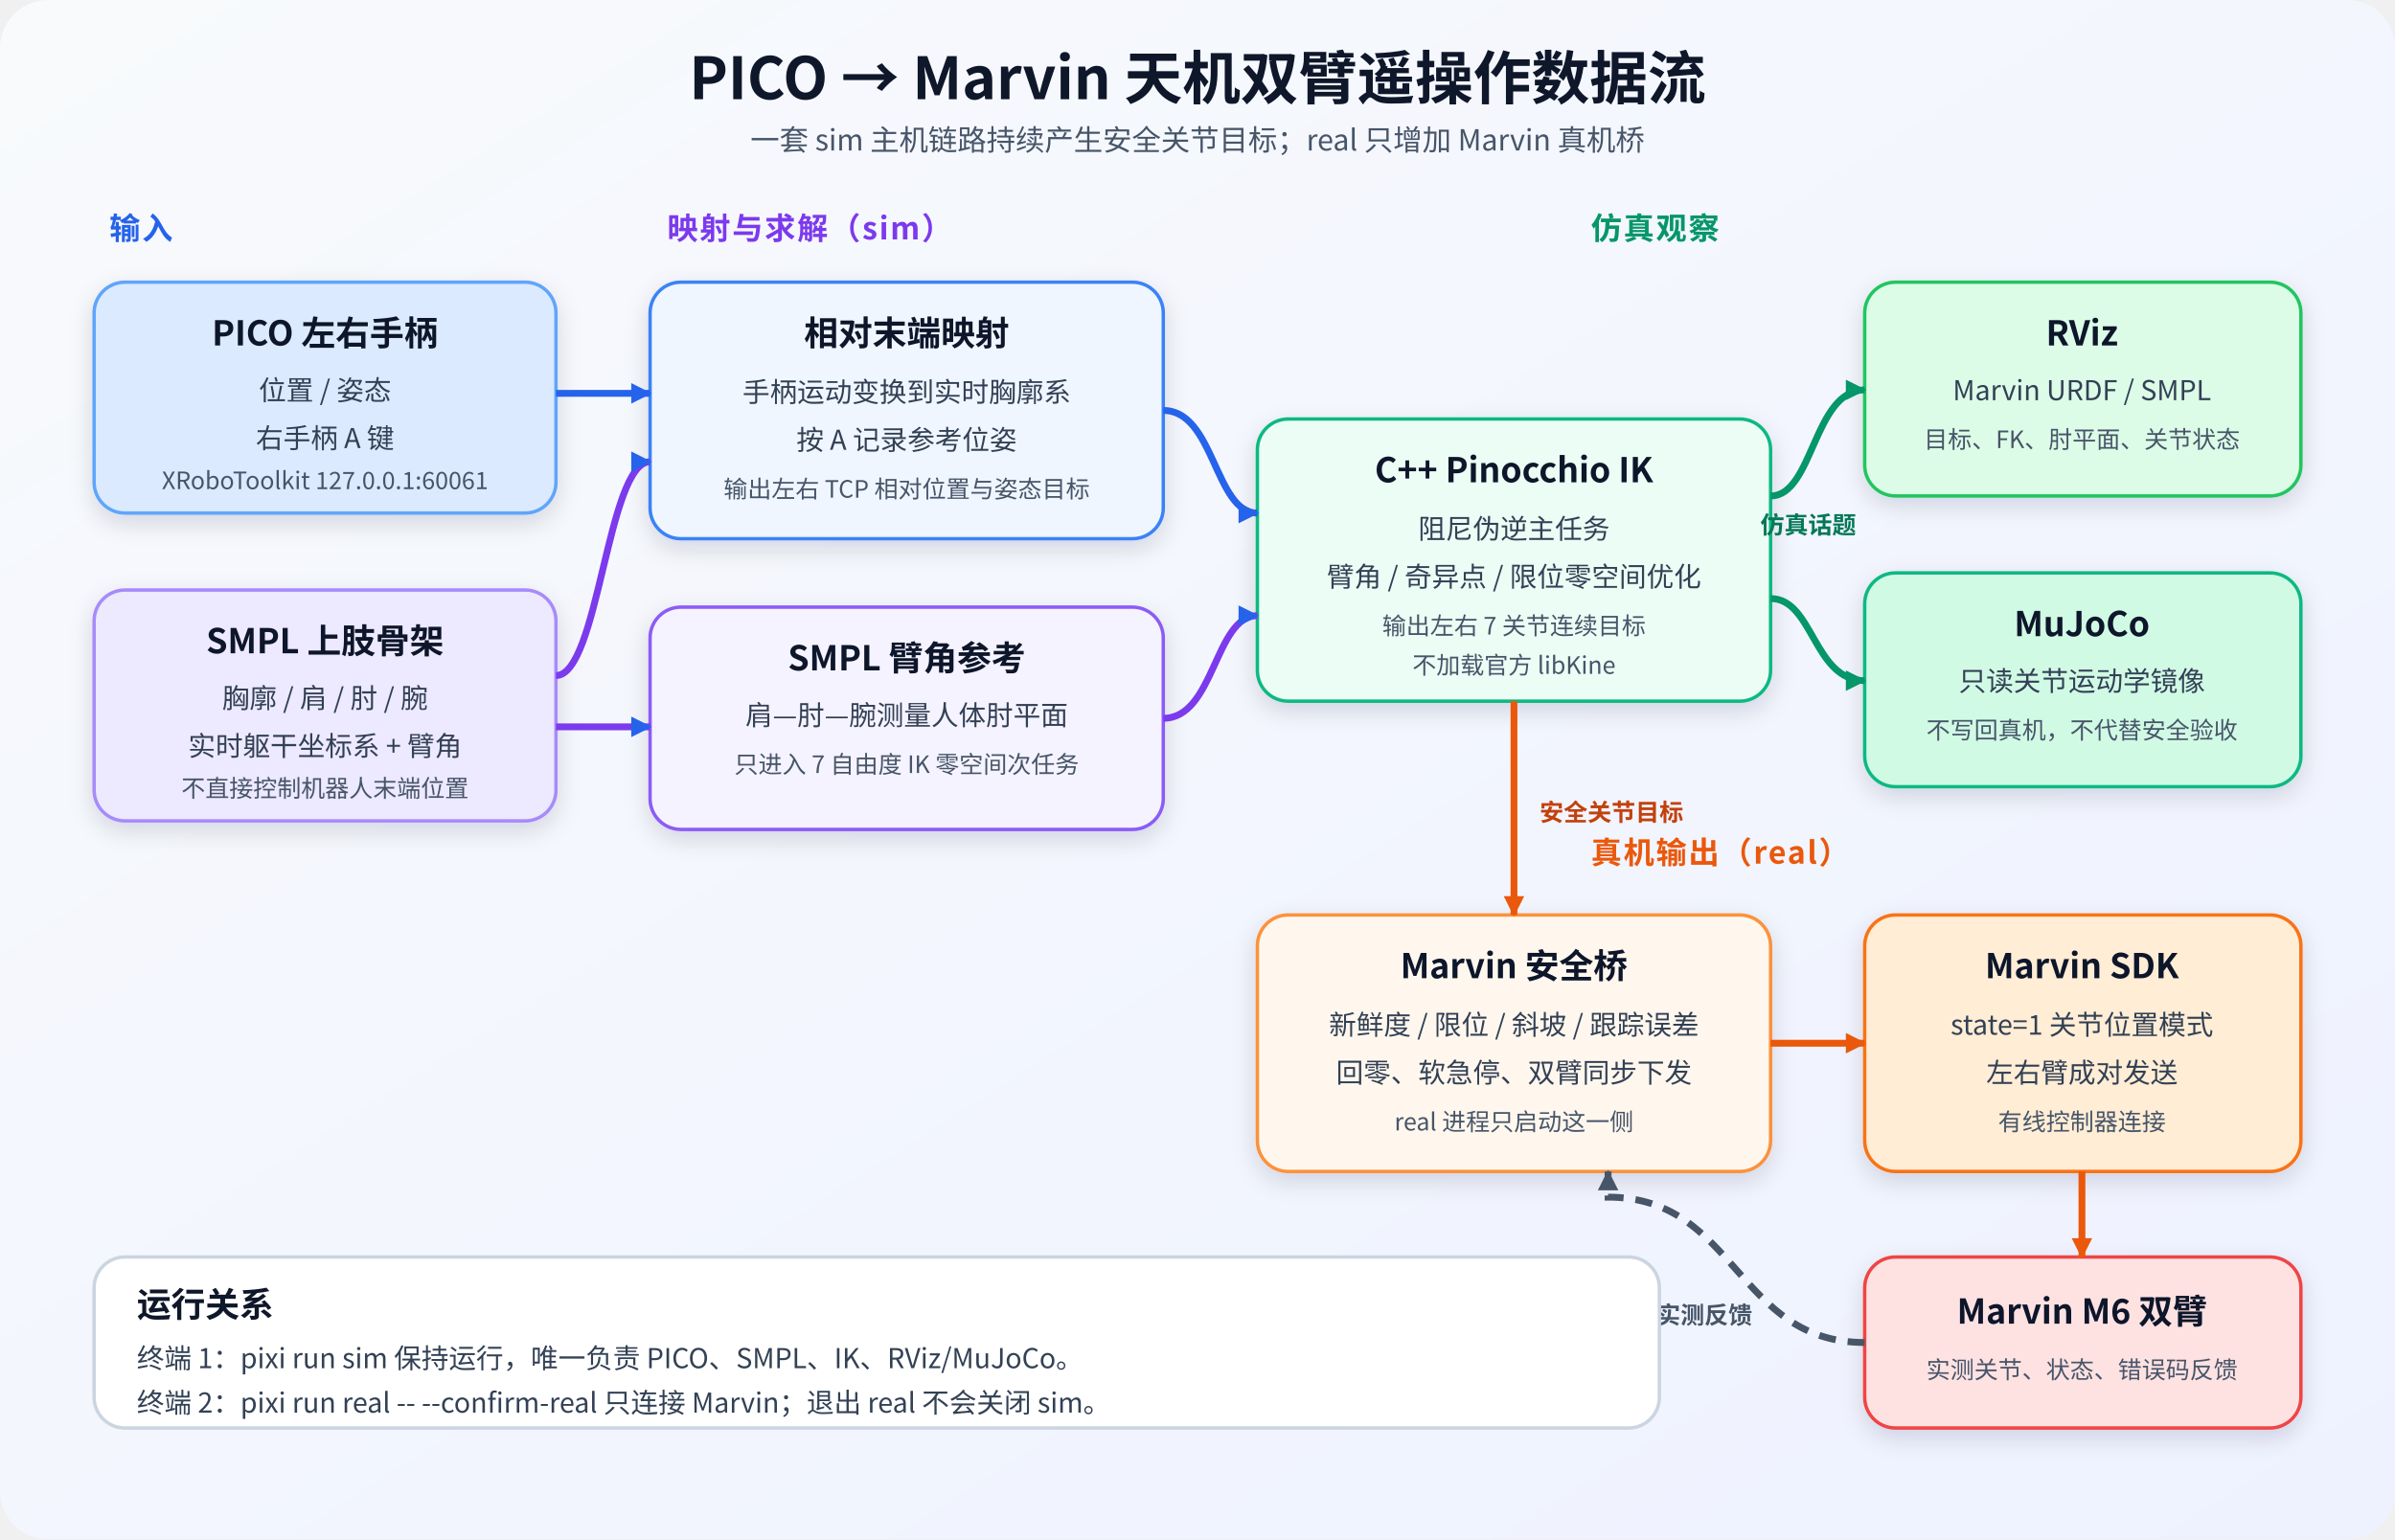
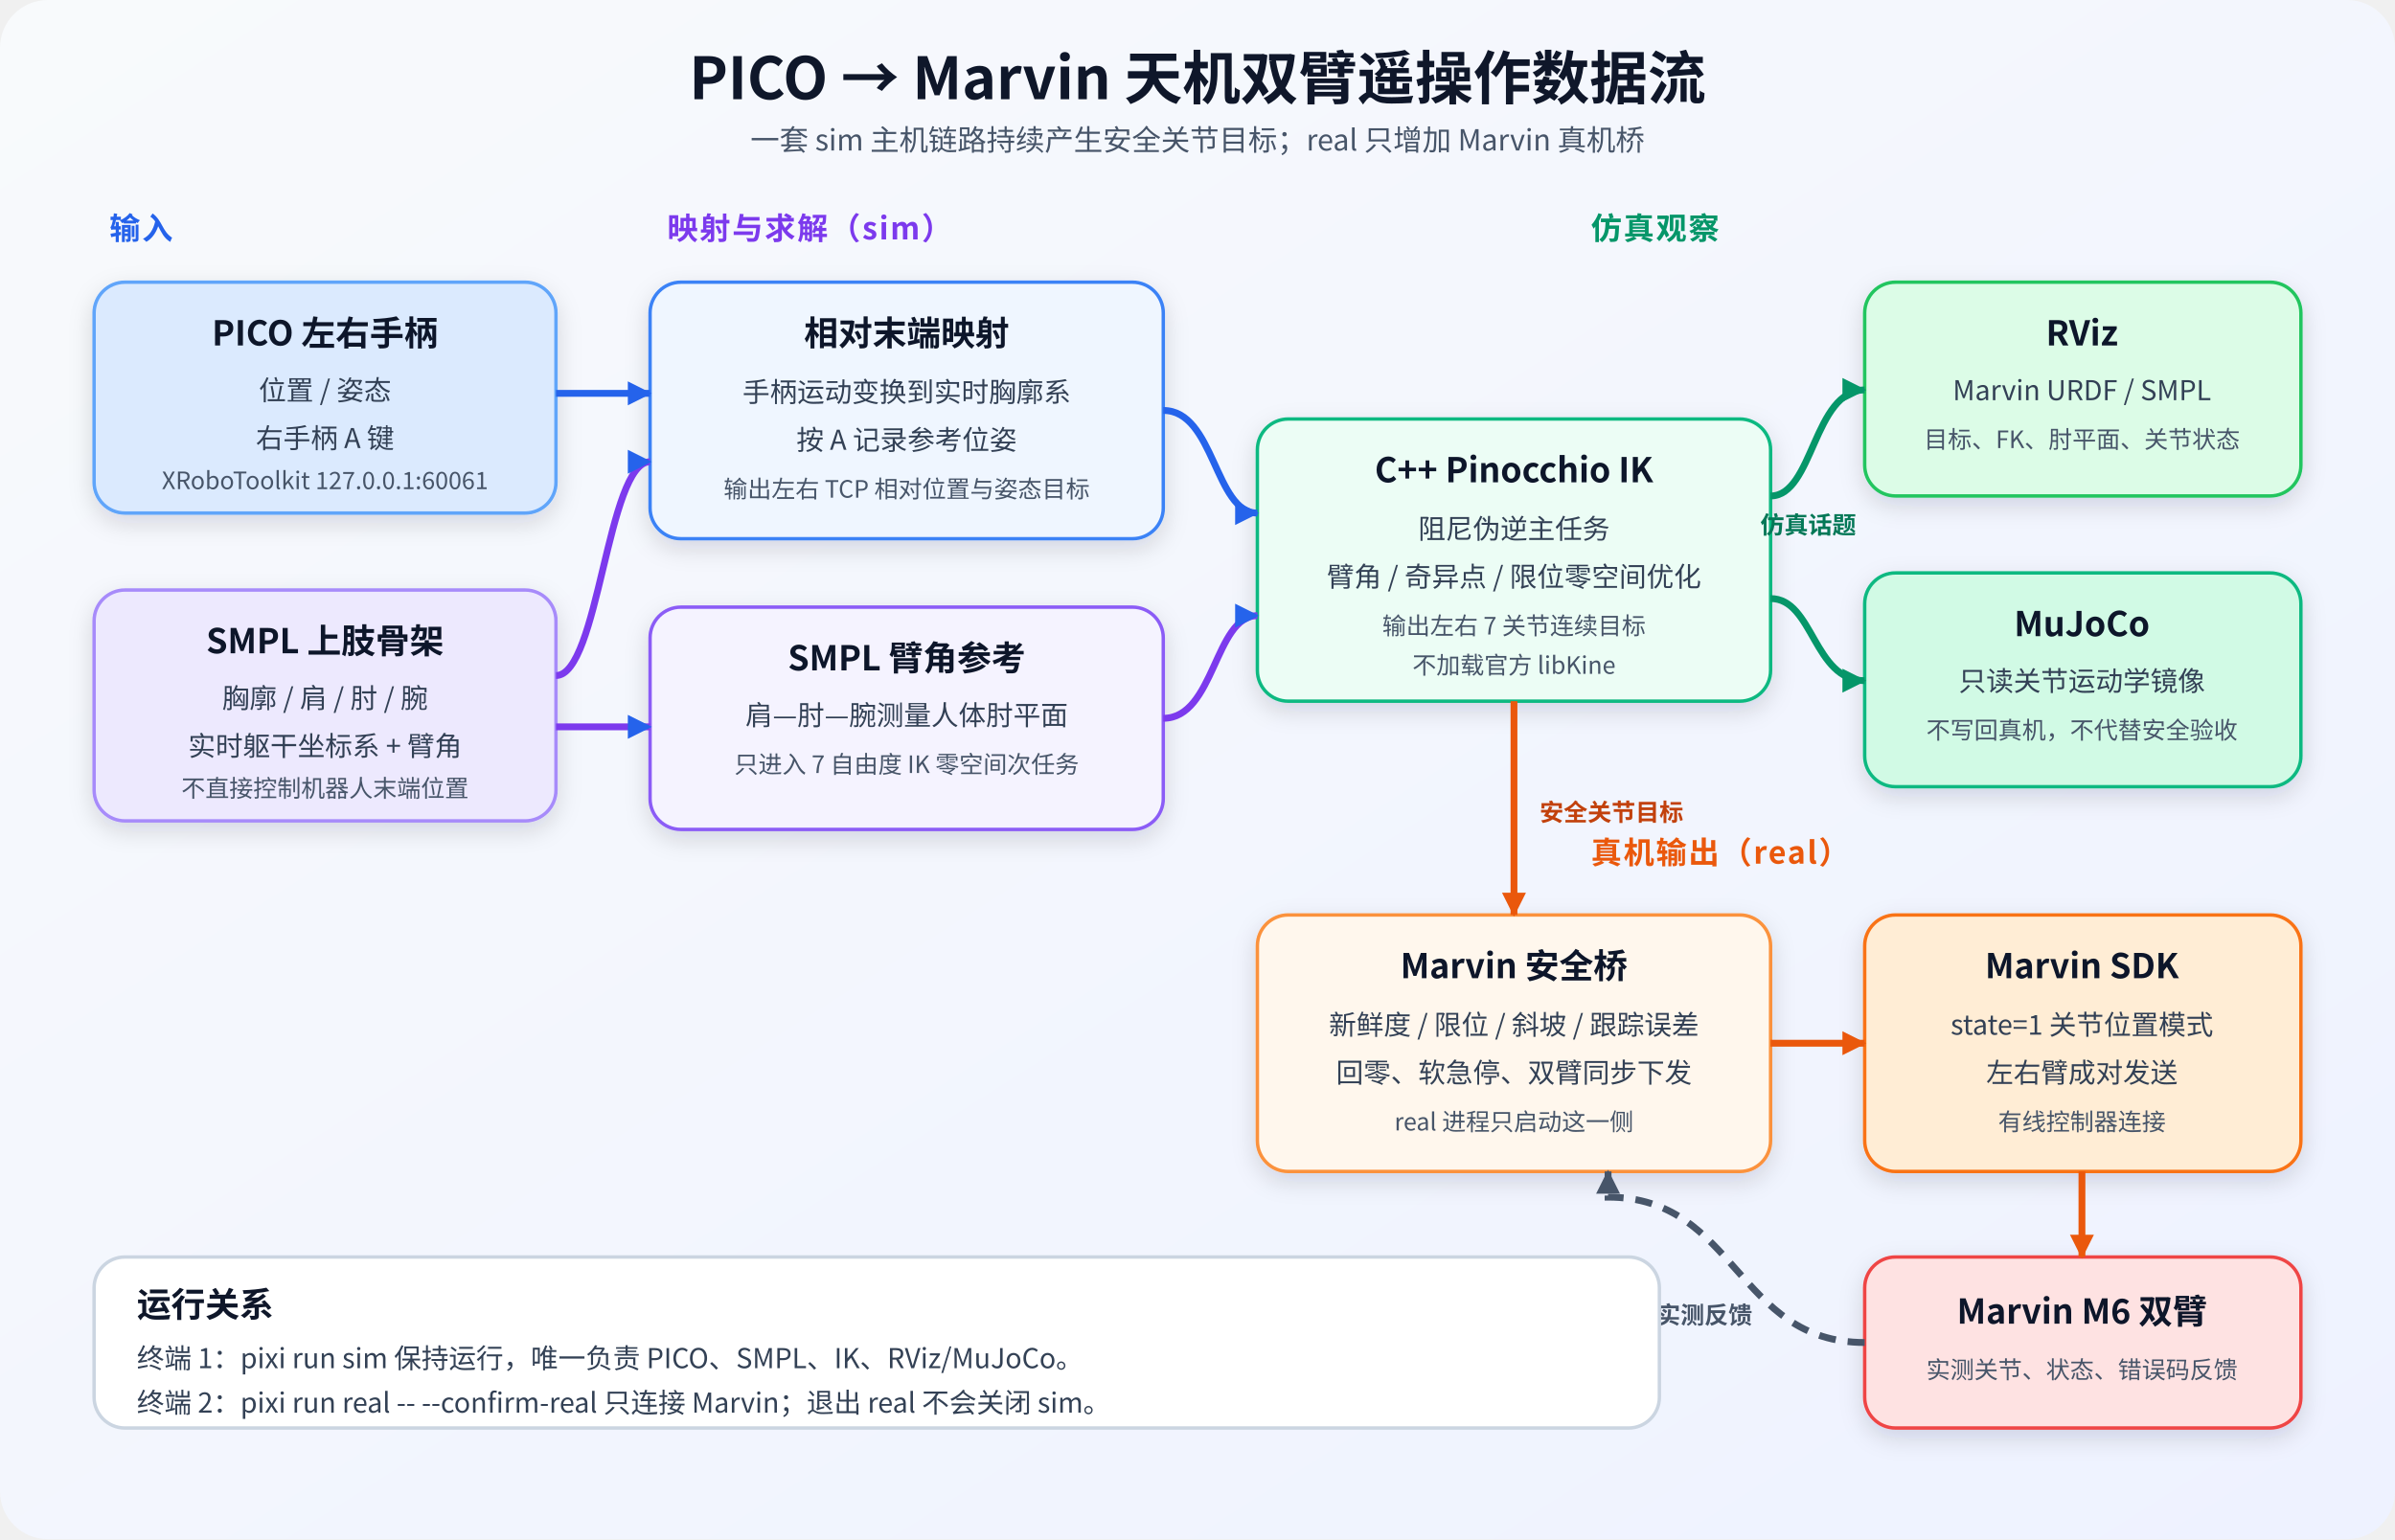
<svg xmlns="http://www.w3.org/2000/svg" width="1400" height="900" viewBox="0 0 1400 900" role="img" aria-labelledby="title desc">
  <defs>
    <linearGradient id="background" x1="0" y1="0" x2="1" y2="1">
      <stop offset="0%" stop-color="#f8fafc" />
      <stop offset="100%" stop-color="#eef2ff" />
    </linearGradient>
    <filter id="shadow" x="-20%" y="-20%" width="140%" height="140%">
      <feDropShadow dx="0" dy="5" stdDeviation="7" flood-color="#0f172a" flood-opacity="0.14" />
    </filter>
-     <marker id="arrow-blue" markerUnits="userSpaceOnUse" markerWidth="12" markerHeight="12" refX="11" refY="6" orient="auto">
-       <path d="M0,0 L12,6 L0,12 Z" fill="#2563eb" />
+     <marker id="arrow-blue" markerUnits="userSpaceOnUse" markerWidth="14" markerHeight="14" refX="13" refY="7" orient="auto">
+       <path d="M0,0 L14,7 L0,14 Z" fill="#2563eb" />
    </marker>
-     <marker id="arrow-green" markerUnits="userSpaceOnUse" markerWidth="12" markerHeight="12" refX="11" refY="6" orient="auto">
-       <path d="M0,0 L12,6 L0,12 Z" fill="#059669" />
+     <marker id="arrow-green" markerUnits="userSpaceOnUse" markerWidth="14" markerHeight="14" refX="13" refY="7" orient="auto">
+       <path d="M0,0 L14,7 L0,14 Z" fill="#059669" />
    </marker>
-     <marker id="arrow-orange" markerUnits="userSpaceOnUse" markerWidth="12" markerHeight="12" refX="11" refY="6" orient="auto">
-       <path d="M0,0 L12,6 L0,12 Z" fill="#ea580c" />
+     <marker id="arrow-orange" markerUnits="userSpaceOnUse" markerWidth="14" markerHeight="14" refX="13" refY="7" orient="auto">
+       <path d="M0,0 L14,7 L0,14 Z" fill="#ea580c" />
    </marker>
-     <marker id="arrow-slate" markerUnits="userSpaceOnUse" markerWidth="12" markerHeight="12" refX="11" refY="6" orient="auto">
-       <path d="M0,0 L12,6 L0,12 Z" fill="#475569" />
+     <marker id="arrow-slate" markerUnits="userSpaceOnUse" markerWidth="14" markerHeight="14" refX="13" refY="7" orient="auto">
+       <path d="M0,0 L14,7 L0,14 Z" fill="#475569" />
    </marker>
    <style>
      .title { font: 700 34px "Noto Sans CJK SC", "Microsoft YaHei", sans-serif; fill: #0f172a; }
      .subtitle { font: 400 17px "Noto Sans CJK SC", "Microsoft YaHei", sans-serif; fill: #475569; }
      .section { font: 700 18px "Noto Sans CJK SC", "Microsoft YaHei", sans-serif; letter-spacing: 1px; }
      .box-title { font: 700 20px "Noto Sans CJK SC", "Microsoft YaHei", sans-serif; fill: #0f172a; }
      .box-text { font: 400 16px "Noto Sans CJK SC", "Microsoft YaHei", sans-serif; fill: #334155; }
      .small { font: 400 14px "Noto Sans CJK SC", "Microsoft YaHei", sans-serif; fill: #475569; }
      .flow-label { font: 600 14px "Noto Sans CJK SC", "Microsoft YaHei", sans-serif; }
    </style>
  </defs>
  <rect width="1400" height="900" rx="28" fill="url(#background)" />
  <text x="700" y="58" text-anchor="middle" class="title">PICO → Marvin 天机双臂遥操作数据流</text>
  <text x="700" y="88" text-anchor="middle" class="subtitle">一套 sim 主机链路持续产生安全关节目标；real 只增加 Marvin 真机桥</text>
  <text x="64" y="140" class="section" fill="#2563eb">输入</text>
  <text x="390" y="140" class="section" fill="#7c3aed">映射与求解（sim）</text>
  <text x="930" y="140" class="section" fill="#059669">仿真观察</text>
  <text x="930" y="505" class="section" fill="#ea580c">真机输出（real）</text>
  <g filter="url(#shadow)">
    <rect x="55" y="165" width="270" height="135" rx="18" fill="#dbeafe" stroke="#60a5fa" stroke-width="2" />
    <text x="190" y="202" text-anchor="middle" class="box-title">PICO 左右手柄</text>
    <text x="190" y="234" text-anchor="middle" class="box-text">位置 / 姿态</text>
    <text x="190" y="262" text-anchor="middle" class="box-text">右手柄 A 键</text>
    <text x="190" y="286" text-anchor="middle" class="small">XRoboToolkit 127.0.0.1:60061</text>
  </g>
  <g filter="url(#shadow)">
    <rect x="55" y="345" width="270" height="135" rx="18" fill="#ede9fe" stroke="#a78bfa" stroke-width="2" />
    <text x="190" y="382" text-anchor="middle" class="box-title">SMPL 上肢骨架</text>
    <text x="190" y="414" text-anchor="middle" class="box-text">胸廓 / 肩 / 肘 / 腕</text>
    <text x="190" y="442" text-anchor="middle" class="box-text">实时躯干坐标系 + 臂角</text>
    <text x="190" y="466" text-anchor="middle" class="small">不直接控制机器人末端位置</text>
  </g>
  <g filter="url(#shadow)">
    <rect x="380" y="165" width="300" height="150" rx="18" fill="#eff6ff" stroke="#3b82f6" stroke-width="2" />
    <text x="530" y="202" text-anchor="middle" class="box-title">相对末端映射</text>
    <text x="530" y="235" text-anchor="middle" class="box-text">手柄运动变换到实时胸廓系</text>
    <text x="530" y="263" text-anchor="middle" class="box-text">按 A 记录参考位姿</text>
    <text x="530" y="291" text-anchor="middle" class="small">输出左右 TCP 相对位置与姿态目标</text>
  </g>
  <g filter="url(#shadow)">
    <rect x="380" y="355" width="300" height="130" rx="18" fill="#f5f3ff" stroke="#8b5cf6" stroke-width="2" />
    <text x="530" y="392" text-anchor="middle" class="box-title">SMPL 臂角参考</text>
    <text x="530" y="424" text-anchor="middle" class="box-text">肩—肘—腕测量人体肘平面</text>
    <text x="530" y="452" text-anchor="middle" class="small">只进入 7 自由度 IK 零空间次任务</text>
  </g>
  <g filter="url(#shadow)">
    <rect x="735" y="245" width="300" height="165" rx="18" fill="#ecfdf5" stroke="#10b981" stroke-width="2" />
    <text x="885" y="282" text-anchor="middle" class="box-title">C++ Pinocchio IK</text>
    <text x="885" y="315" text-anchor="middle" class="box-text">阻尼伪逆主任务</text>
    <text x="885" y="343" text-anchor="middle" class="box-text">臂角 / 奇异点 / 限位零空间优化</text>
    <text x="885" y="371" text-anchor="middle" class="small">输出左右 7 关节连续目标</text>
    <text x="885" y="394" text-anchor="middle" class="small">不加载官方 libKine</text>
  </g>
  <g filter="url(#shadow)">
    <rect x="1090" y="165" width="255" height="125" rx="18" fill="#dcfce7" stroke="#22c55e" stroke-width="2" />
    <text x="1217" y="202" text-anchor="middle" class="box-title">RViz</text>
    <text x="1217" y="234" text-anchor="middle" class="box-text">Marvin URDF / SMPL</text>
    <text x="1217" y="262" text-anchor="middle" class="small">目标、FK、肘平面、关节状态</text>
  </g>
  <g filter="url(#shadow)">
    <rect x="1090" y="335" width="255" height="125" rx="18" fill="#d1fae5" stroke="#10b981" stroke-width="2" />
    <text x="1217" y="372" text-anchor="middle" class="box-title">MuJoCo</text>
    <text x="1217" y="404" text-anchor="middle" class="box-text">只读关节运动学镜像</text>
    <text x="1217" y="432" text-anchor="middle" class="small">不写回真机，不代替安全验收</text>
  </g>
  <g filter="url(#shadow)">
    <rect x="735" y="535" width="300" height="150" rx="18" fill="#fff7ed" stroke="#fb923c" stroke-width="2" />
    <text x="885" y="572" text-anchor="middle" class="box-title">Marvin 安全桥</text>
    <text x="885" y="605" text-anchor="middle" class="box-text">新鲜度 / 限位 / 斜坡 / 跟踪误差</text>
    <text x="885" y="633" text-anchor="middle" class="box-text">回零、软急停、双臂同步下发</text>
    <text x="885" y="661" text-anchor="middle" class="small">real 进程只启动这一侧</text>
  </g>
  <g filter="url(#shadow)">
    <rect x="1090" y="535" width="255" height="150" rx="18" fill="#ffedd5" stroke="#f97316" stroke-width="2" />
    <text x="1217" y="572" text-anchor="middle" class="box-title">Marvin SDK</text>
    <text x="1217" y="605" text-anchor="middle" class="box-text">state=1 关节位置模式</text>
    <text x="1217" y="633" text-anchor="middle" class="box-text">左右臂成对发送</text>
    <text x="1217" y="661" text-anchor="middle" class="small">有线控制器连接</text>
  </g>
  <g filter="url(#shadow)">
    <rect x="1090" y="735" width="255" height="100" rx="18" fill="#fee2e2" stroke="#ef4444" stroke-width="2" />
    <text x="1217" y="774" text-anchor="middle" class="box-title">Marvin M6 双臂</text>
    <text x="1217" y="806" text-anchor="middle" class="small">实测关节、状态、错误码反馈</text>
  </g>
  <path d="M325 230 H380" fill="none" stroke="#2563eb" stroke-width="4" marker-end="url(#arrow-blue)" />
  <path d="M325 395 C350 395 355 270 380 270" fill="none" stroke="#7c3aed" stroke-width="4" marker-end="url(#arrow-blue)" />
  <path d="M325 425 H380" fill="none" stroke="#7c3aed" stroke-width="4" marker-end="url(#arrow-blue)" />
  <path d="M680 240 C710 240 710 300 735 300" fill="none" stroke="#2563eb" stroke-width="4" marker-end="url(#arrow-blue)" />
  <path d="M680 420 C710 420 710 360 735 360" fill="none" stroke="#7c3aed" stroke-width="4" marker-end="url(#arrow-blue)" />
  <path d="M1035 290 C1060 290 1060 228 1090 228" fill="none" stroke="#059669" stroke-width="4" marker-end="url(#arrow-green)" />
  <path d="M1035 350 C1060 350 1060 398 1090 398" fill="none" stroke="#059669" stroke-width="4" marker-end="url(#arrow-green)" />
  <text x="1057" y="312" text-anchor="middle" class="flow-label" fill="#047857">仿真话题</text>
  <path d="M885 410 V535" fill="none" stroke="#ea580c" stroke-width="4" marker-end="url(#arrow-orange)" />
  <text x="900" y="480" class="flow-label" fill="#c2410c">安全关节目标</text>
  <path d="M1035 610 H1090" fill="none" stroke="#ea580c" stroke-width="4" marker-end="url(#arrow-orange)" />
  <path d="M1217 685 V735" fill="none" stroke="#ea580c" stroke-width="4" marker-end="url(#arrow-orange)" />
  <path d="M1090 785 C1015 785 1015 700 940 700 V685" fill="none" stroke="#475569" stroke-width="4" stroke-dasharray="10 7" marker-end="url(#arrow-slate)" />
  <text x="976" y="774" text-anchor="middle" class="flow-label" fill="#475569">30 Hz 实测反馈</text>
  <rect x="55" y="735" width="915" height="100" rx="18" fill="#ffffff" stroke="#cbd5e1" stroke-width="2" />
  <text x="80" y="770" class="box-title">运行关系</text>
  <text x="80" y="800" class="box-text">终端 1：pixi run sim 保持运行，唯一负责 PICO、SMPL、IK、RViz/MuJoCo。</text>
  <text x="80" y="826" class="box-text">终端 2：pixi run real -- --confirm-real 只连接 Marvin；退出 real 不会关闭 sim。</text>
</svg>
